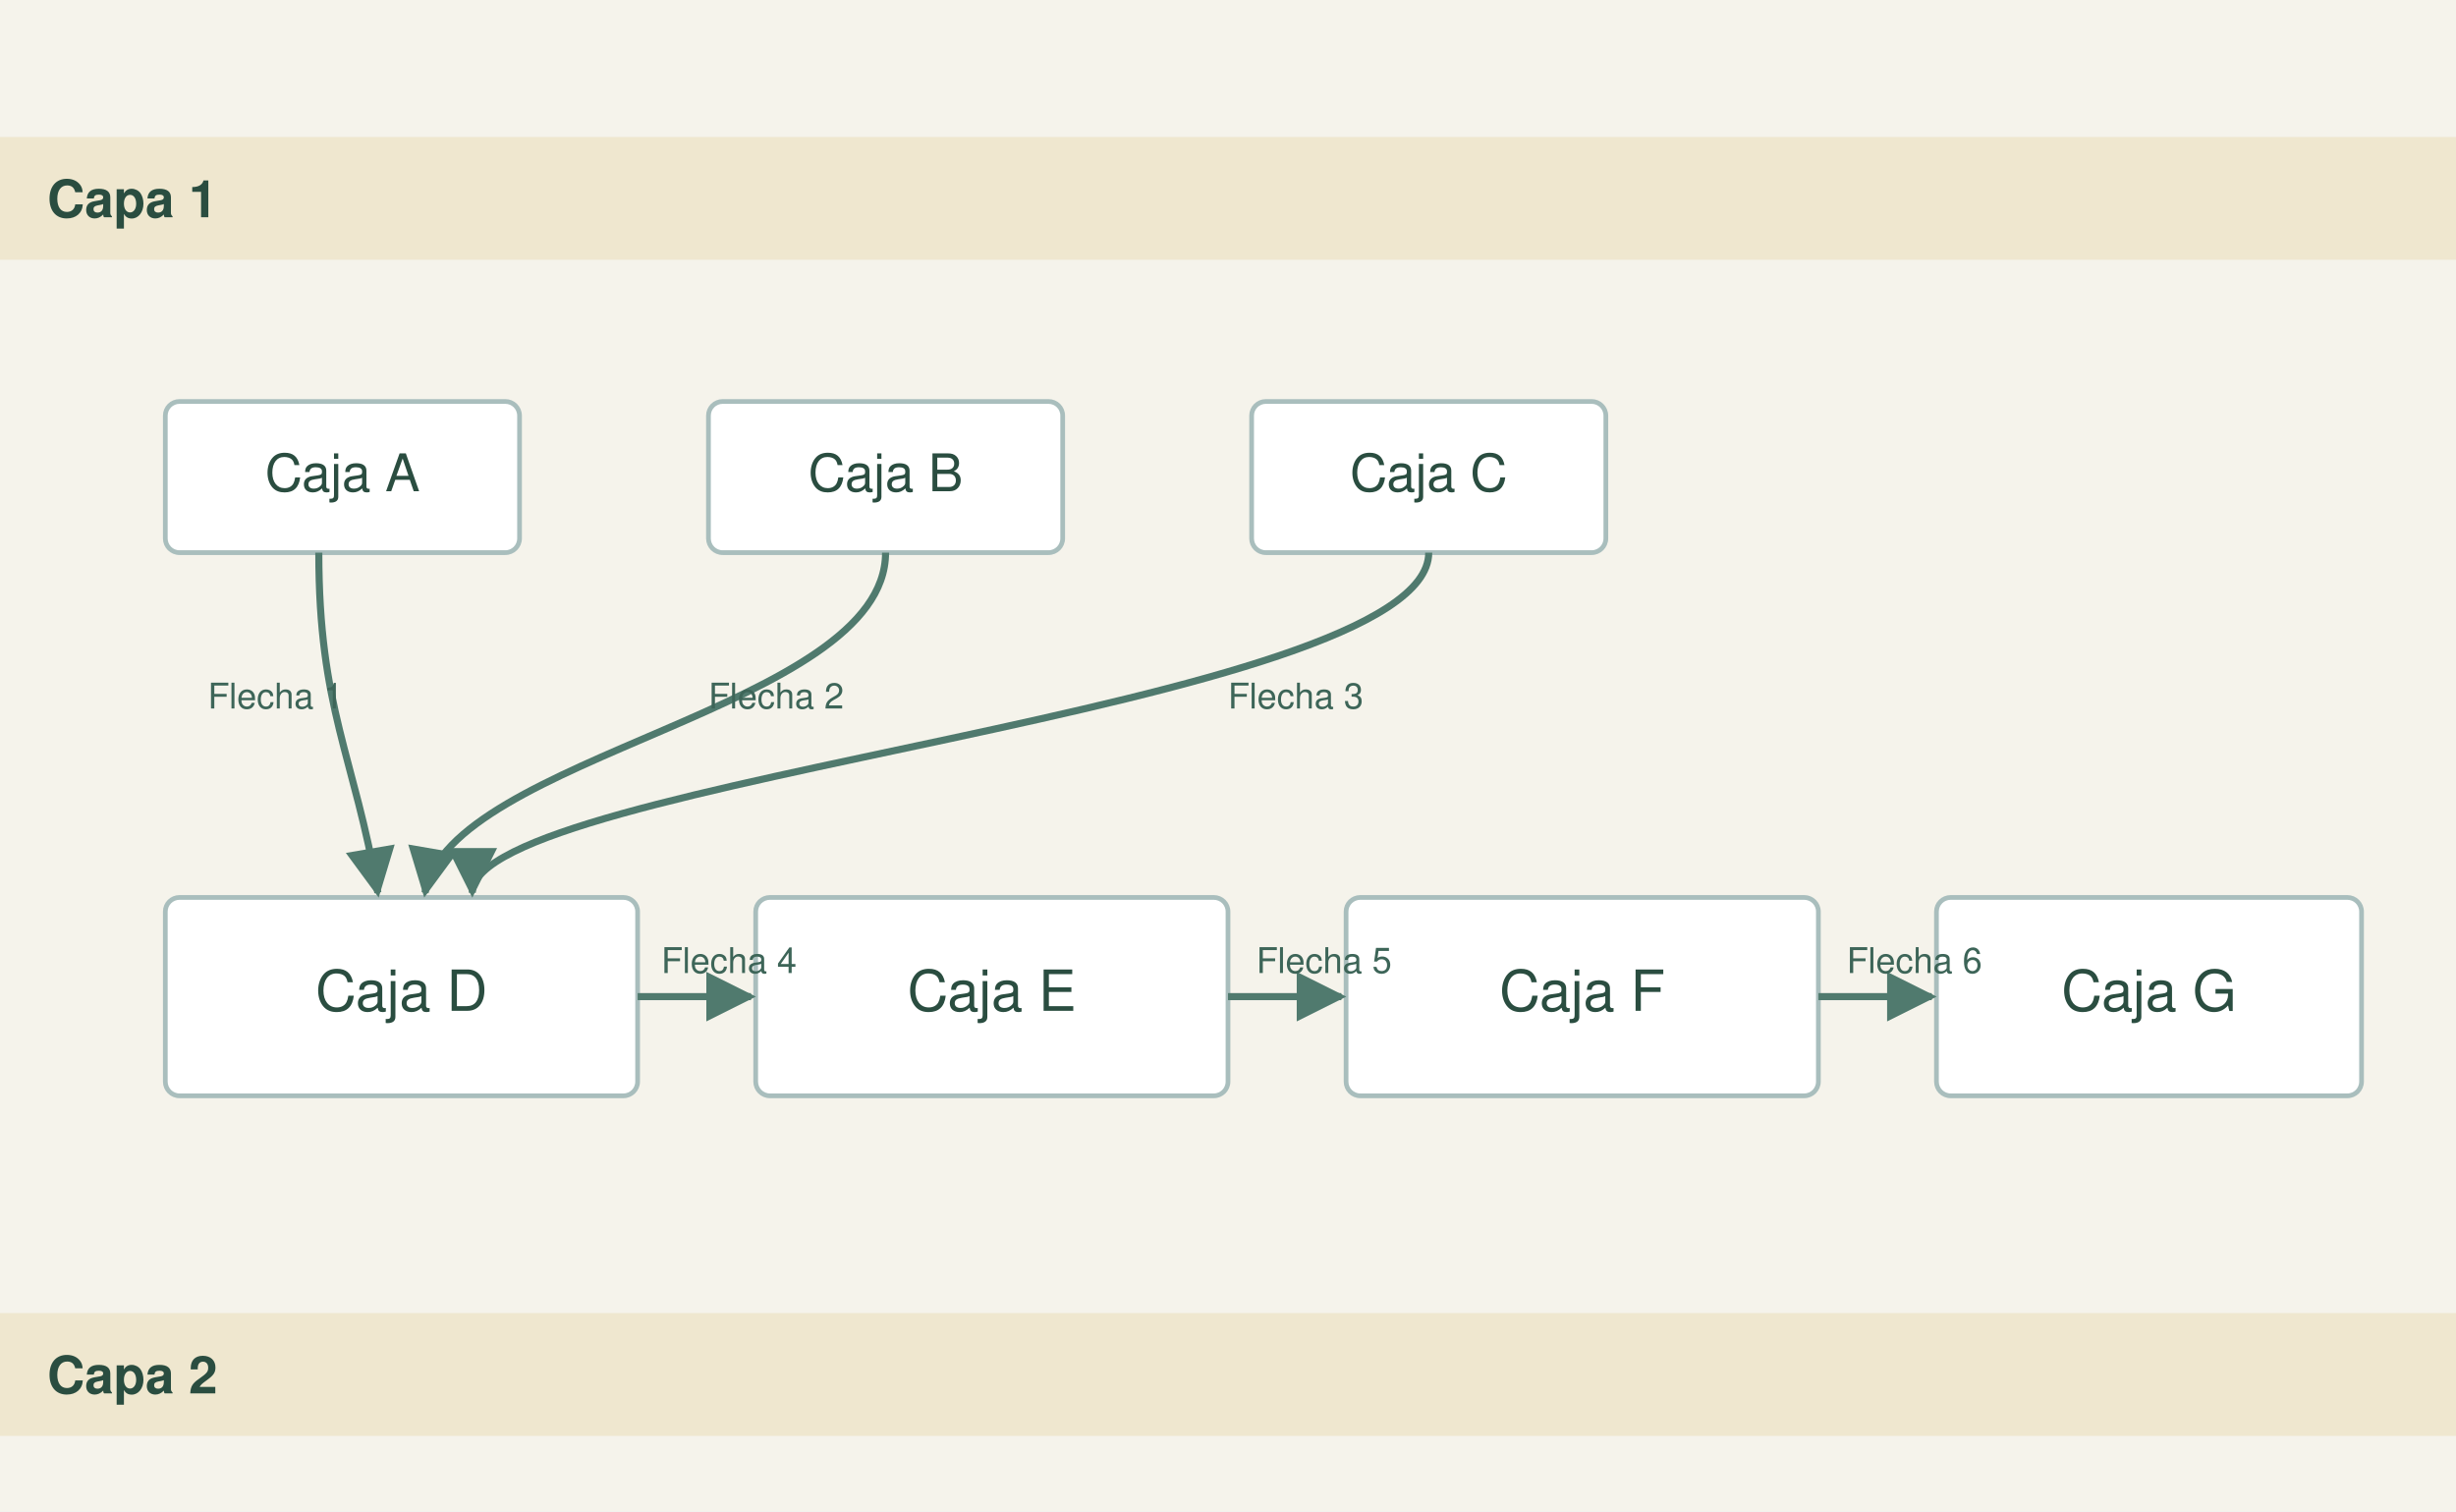
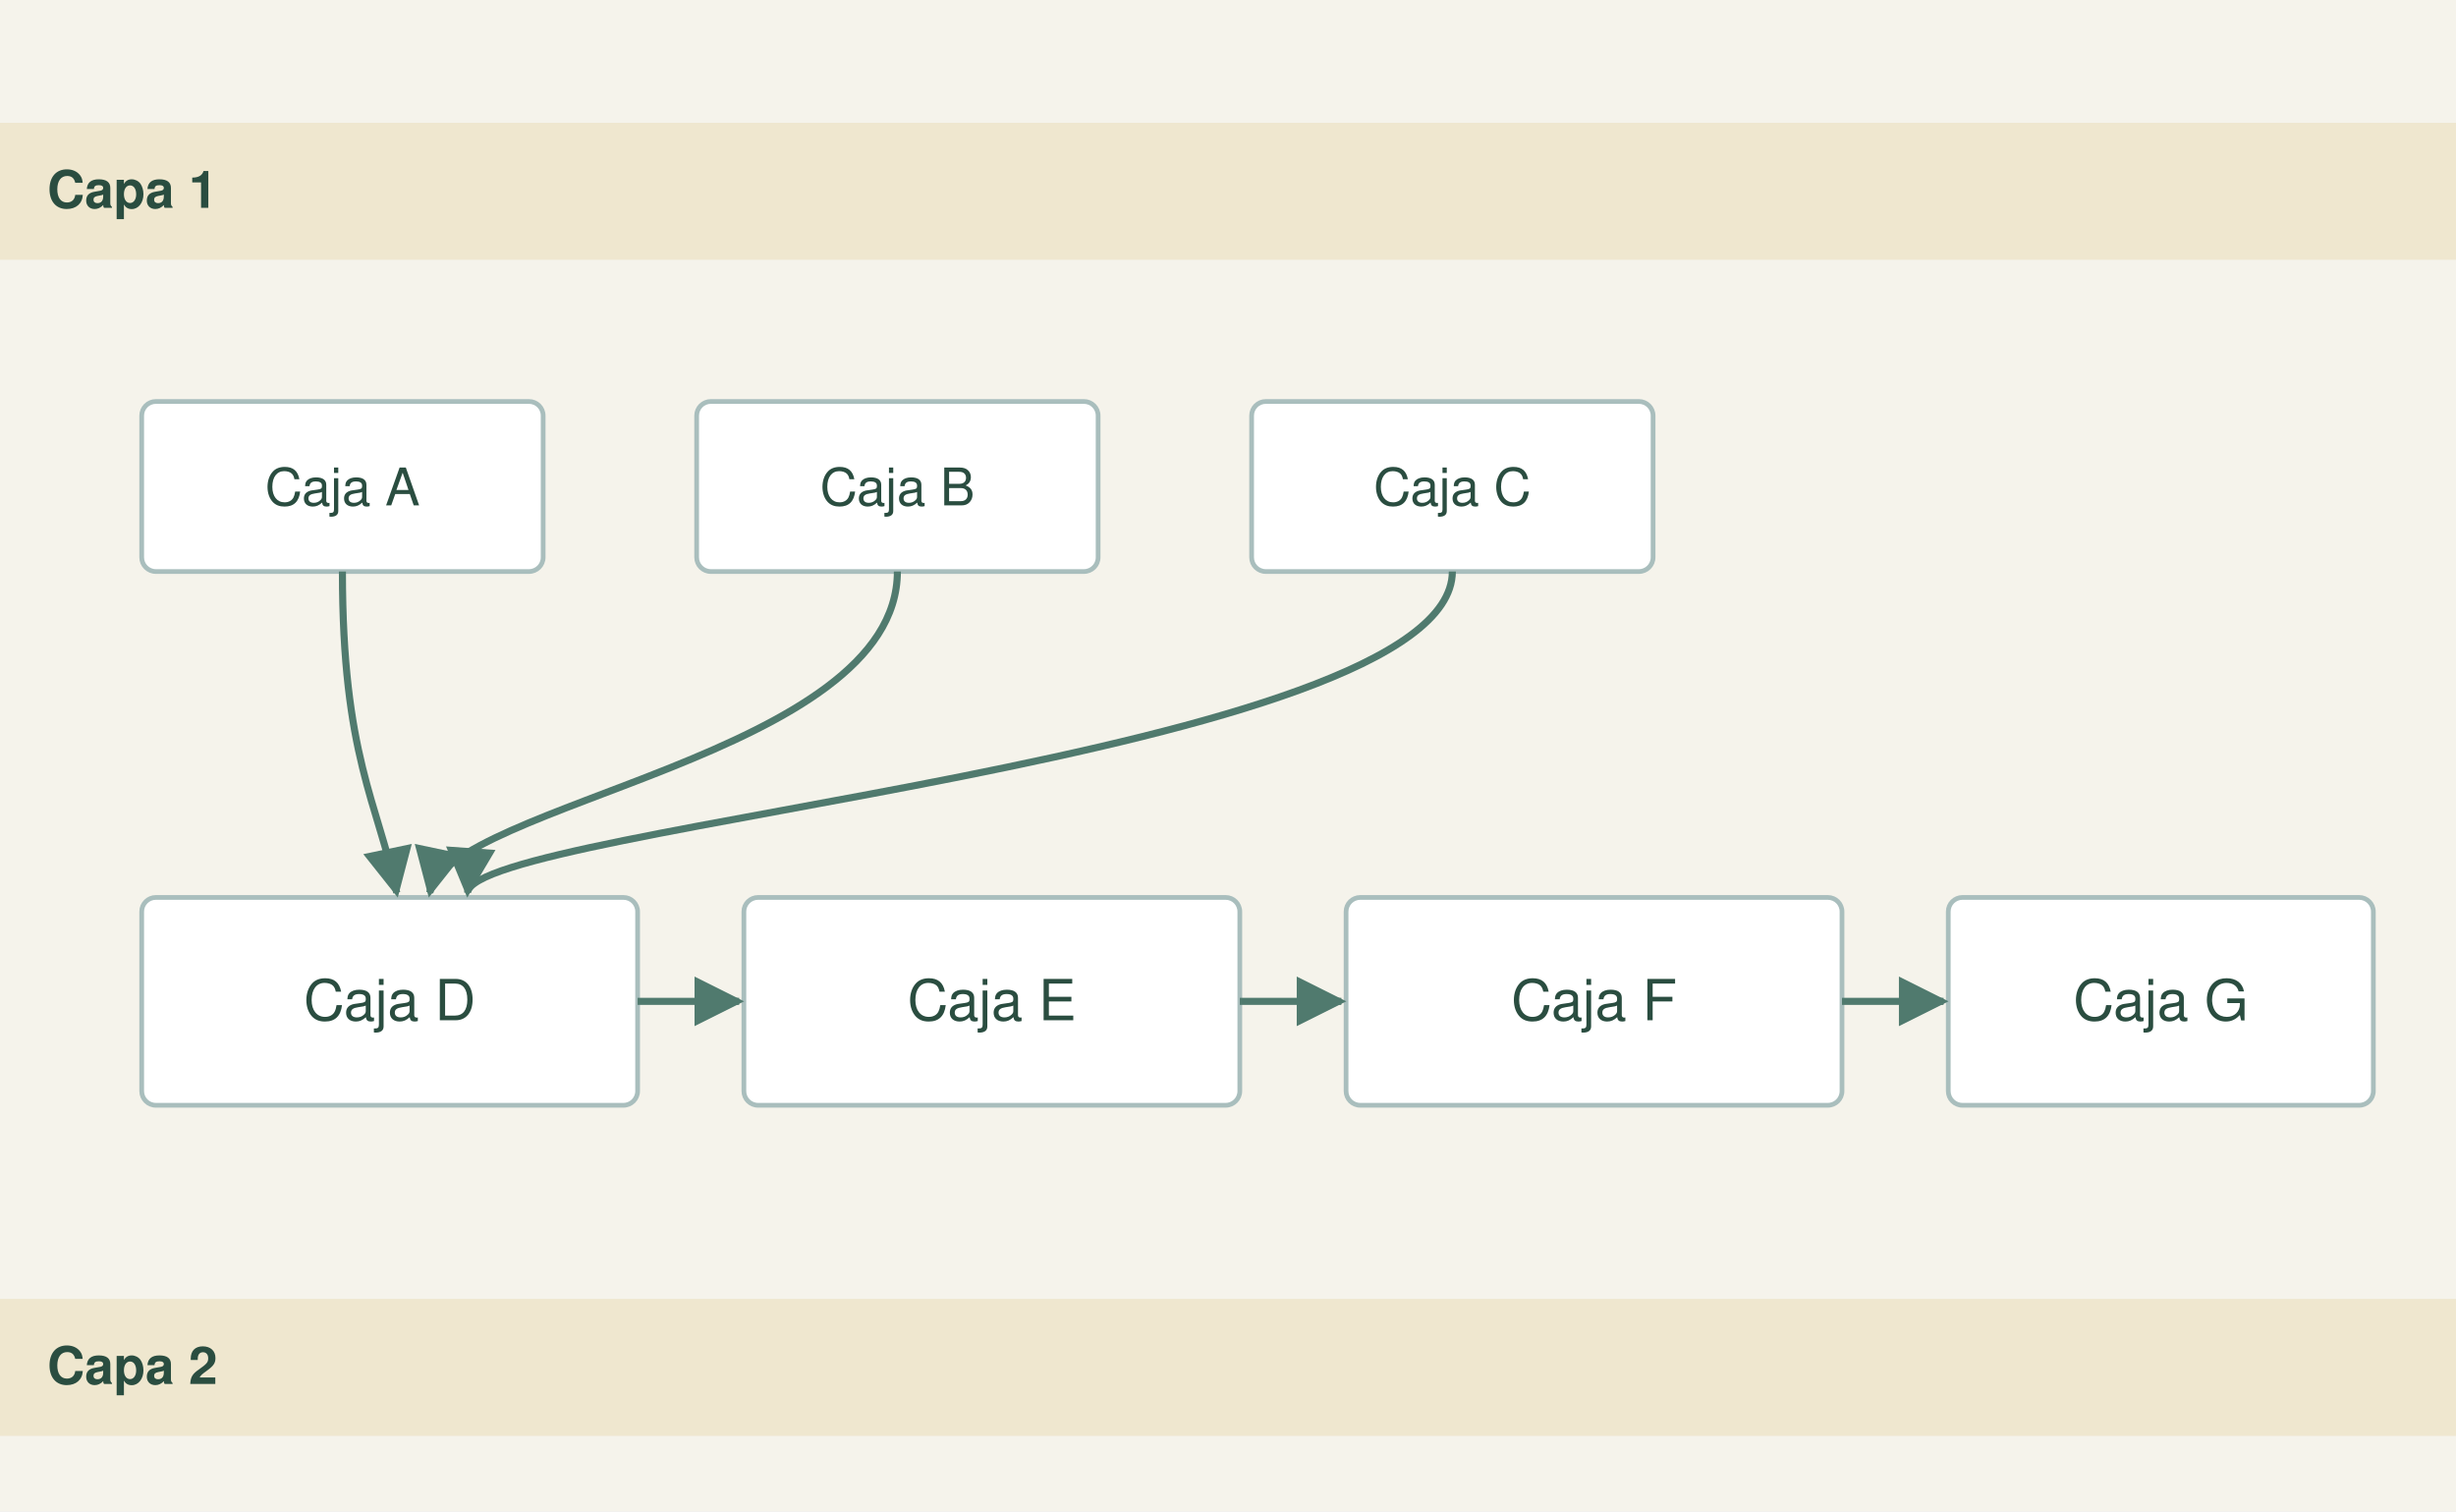
<svg xmlns="http://www.w3.org/2000/svg" viewBox="0 0 1040 640" role="img" aria-label="Esquema de arquitectura sin etiquetas para practicar">
  <defs>
    <marker id="arw" viewBox="0 0 10 10" refX="9" refY="5" markerWidth="7" markerHeight="7" orient="auto-start-reverse">
      <path d="M0,0 L10,5 L0,10 z" fill="#507A6E" />
    </marker>
  </defs>
  <rect x="0" y="0" width="1040" height="640" fill="#F5F3EB" />
-   <rect x="0" y="58" width="1040" height="52" fill="#DABC6E" opacity="0.22" />
-   <text x="20" y="92" font-family="Helvetica, Arial, sans-serif" font-size="22" font-weight="bold" fill="#2A4D40">Capa 1</text>
-   <rect x="0" y="556" width="1040" height="52" fill="#DABC6E" opacity="0.22" />
-   <text x="20" y="590" font-family="Helvetica, Arial, sans-serif" font-size="22" font-weight="bold" fill="#2A4D40">Capa 2</text>
+   <rect x="0" y="52" width="1040" height="58" fill="#DABC6E" opacity="0.22" />
+   <text x="20" y="88" font-family="Helvetica, Arial, sans-serif" font-size="22" font-weight="bold" fill="#2A4D40">Capa 1</text>
+   <rect x="0" y="550" width="1040" height="58" fill="#DABC6E" opacity="0.22" />
+   <text x="20" y="586" font-family="Helvetica, Arial, sans-serif" font-size="22" font-weight="bold" fill="#2A4D40">Capa 2</text>
  <g font-family="Helvetica, Arial, sans-serif" text-anchor="middle">
-     <rect x="70" y="170" width="150" height="64" fill="#FFFFFF" stroke="#A9BEBD" stroke-width="2" rx="6" />
-     <text x="145" y="208" font-size="22" fill="#2A4D40">Caja A</text>
-     <rect x="300" y="170" width="150" height="64" fill="#FFFFFF" stroke="#A9BEBD" stroke-width="2" rx="6" />
-     <text x="375" y="208" font-size="22" fill="#2A4D40">Caja B</text>
-     <rect x="530" y="170" width="150" height="64" fill="#FFFFFF" stroke="#A9BEBD" stroke-width="2" rx="6" />
-     <text x="605" y="208" font-size="22" fill="#2A4D40">Caja C</text>
-     <rect x="70" y="380" width="200" height="84" fill="#FFFFFF" stroke="#A9BEBD" stroke-width="2" rx="6" />
-     <text x="170" y="428" font-size="24" fill="#2A4D40">Caja D</text>
-     <rect x="320" y="380" width="200" height="84" fill="#FFFFFF" stroke="#A9BEBD" stroke-width="2" rx="6" />
-     <text x="420" y="428" font-size="24" fill="#2A4D40">Caja E</text>
-     <rect x="570" y="380" width="200" height="84" fill="#FFFFFF" stroke="#A9BEBD" stroke-width="2" rx="6" />
-     <text x="670" y="428" font-size="24" fill="#2A4D40">Caja F</text>
-     <rect x="820" y="380" width="180" height="84" fill="#FFFFFF" stroke="#A9BEBD" stroke-width="2" rx="6" />
-     <text x="910" y="428" font-size="24" fill="#2A4D40">Caja G</text>
+     <rect x="60" y="170" width="170" height="72" fill="#FFFFFF" stroke="#A9BEBD" stroke-width="2" rx="6" />
+     <text x="145" y="214" font-size="22" fill="#2A4D40">Caja A</text>
+     <rect x="295" y="170" width="170" height="72" fill="#FFFFFF" stroke="#A9BEBD" stroke-width="2" rx="6" />
+     <text x="380" y="214" font-size="22" fill="#2A4D40">Caja B</text>
+     <rect x="530" y="170" width="170" height="72" fill="#FFFFFF" stroke="#A9BEBD" stroke-width="2" rx="6" />
+     <text x="615" y="214" font-size="22" fill="#2A4D40">Caja C</text>
+     <rect x="60" y="380" width="210" height="88" fill="#FFFFFF" stroke="#A9BEBD" stroke-width="2" rx="6" />
+     <text x="165" y="432" font-size="24" fill="#2A4D40">Caja D</text>
+     <rect x="315" y="380" width="210" height="88" fill="#FFFFFF" stroke="#A9BEBD" stroke-width="2" rx="6" />
+     <text x="420" y="432" font-size="24" fill="#2A4D40">Caja E</text>
+     <rect x="570" y="380" width="210" height="88" fill="#FFFFFF" stroke="#A9BEBD" stroke-width="2" rx="6" />
+     <text x="675" y="432" font-size="24" fill="#2A4D40">Caja F</text>
+     <rect x="825" y="380" width="180" height="88" fill="#FFFFFF" stroke="#A9BEBD" stroke-width="2" rx="6" />
+     <text x="915" y="432" font-size="24" fill="#2A4D40">Caja G</text>
  </g>
  <g stroke="#507A6E" stroke-width="3" fill="none">
-     <path d="M135,234 C135,300 150,320 160,378" marker-end="url(#arw)" />
-     <path d="M375,234 C375,300 190,320 180,378" marker-end="url(#arw)" />
-     <path d="M605,234 C605,300 200,330 200,378" marker-end="url(#arw)" />
-     <path d="M270,422 L318,422" marker-end="url(#arw)" />
-     <path d="M520,422 L568,422" marker-end="url(#arw)" />
-     <path d="M770,422 L818,422" marker-end="url(#arw)" />
-   </g>
-   <g font-family="Helvetica, Arial, sans-serif" font-size="15" fill="#3D6558">
-     <text x="88" y="300">Flecha 1</text>
-     <text x="300" y="300">Flecha 2</text>
-     <text x="520" y="300">Flecha 3</text>
-     <text x="280" y="412">Flecha 4</text>
-     <text x="532" y="412">Flecha 5</text>
-     <text x="782" y="412">Flecha 6</text>
+     <path d="M145,242 C145,320 160,340 168,378" marker-end="url(#arw)" />
+     <path d="M380,242 C380,320 190,340 182,378" marker-end="url(#arw)" />
+     <path d="M615,242 C615,320 200,350 198,378" marker-end="url(#arw)" />
+     <path d="M270,424 L313,424" marker-end="url(#arw)" />
+     <path d="M525,424 L568,424" marker-end="url(#arw)" />
+     <path d="M780,424 L823,424" marker-end="url(#arw)" />
  </g>
</svg>
